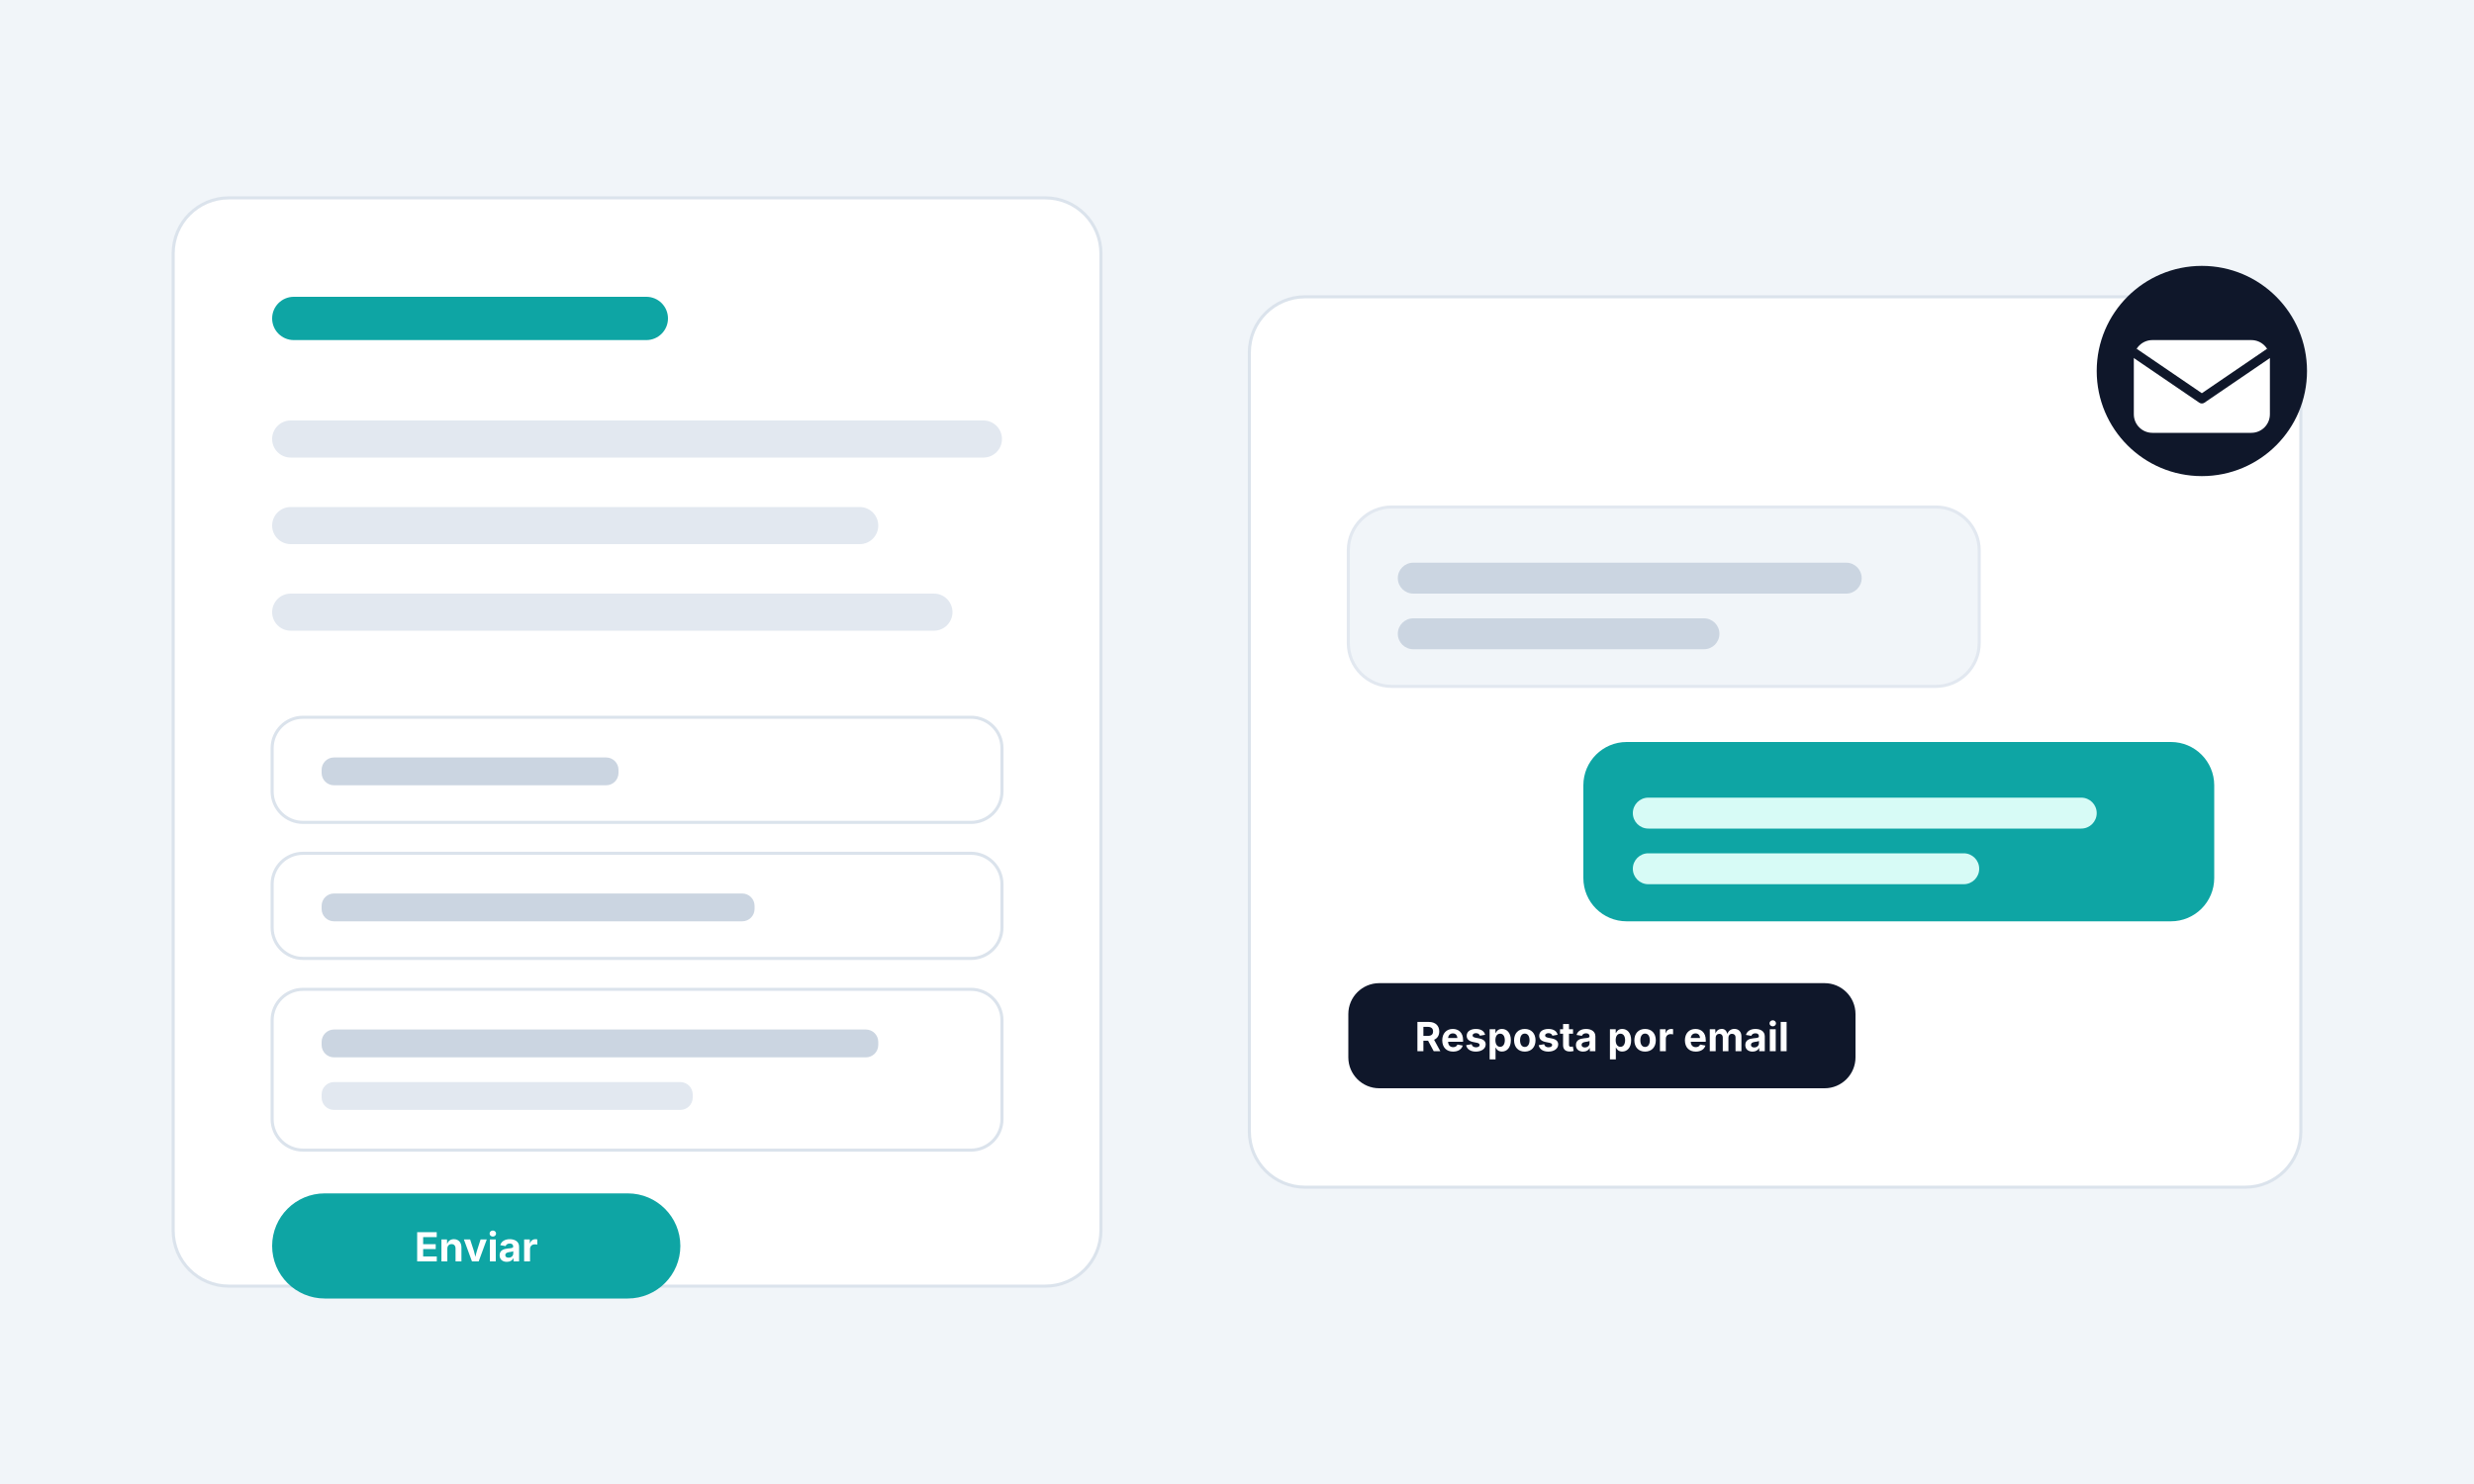
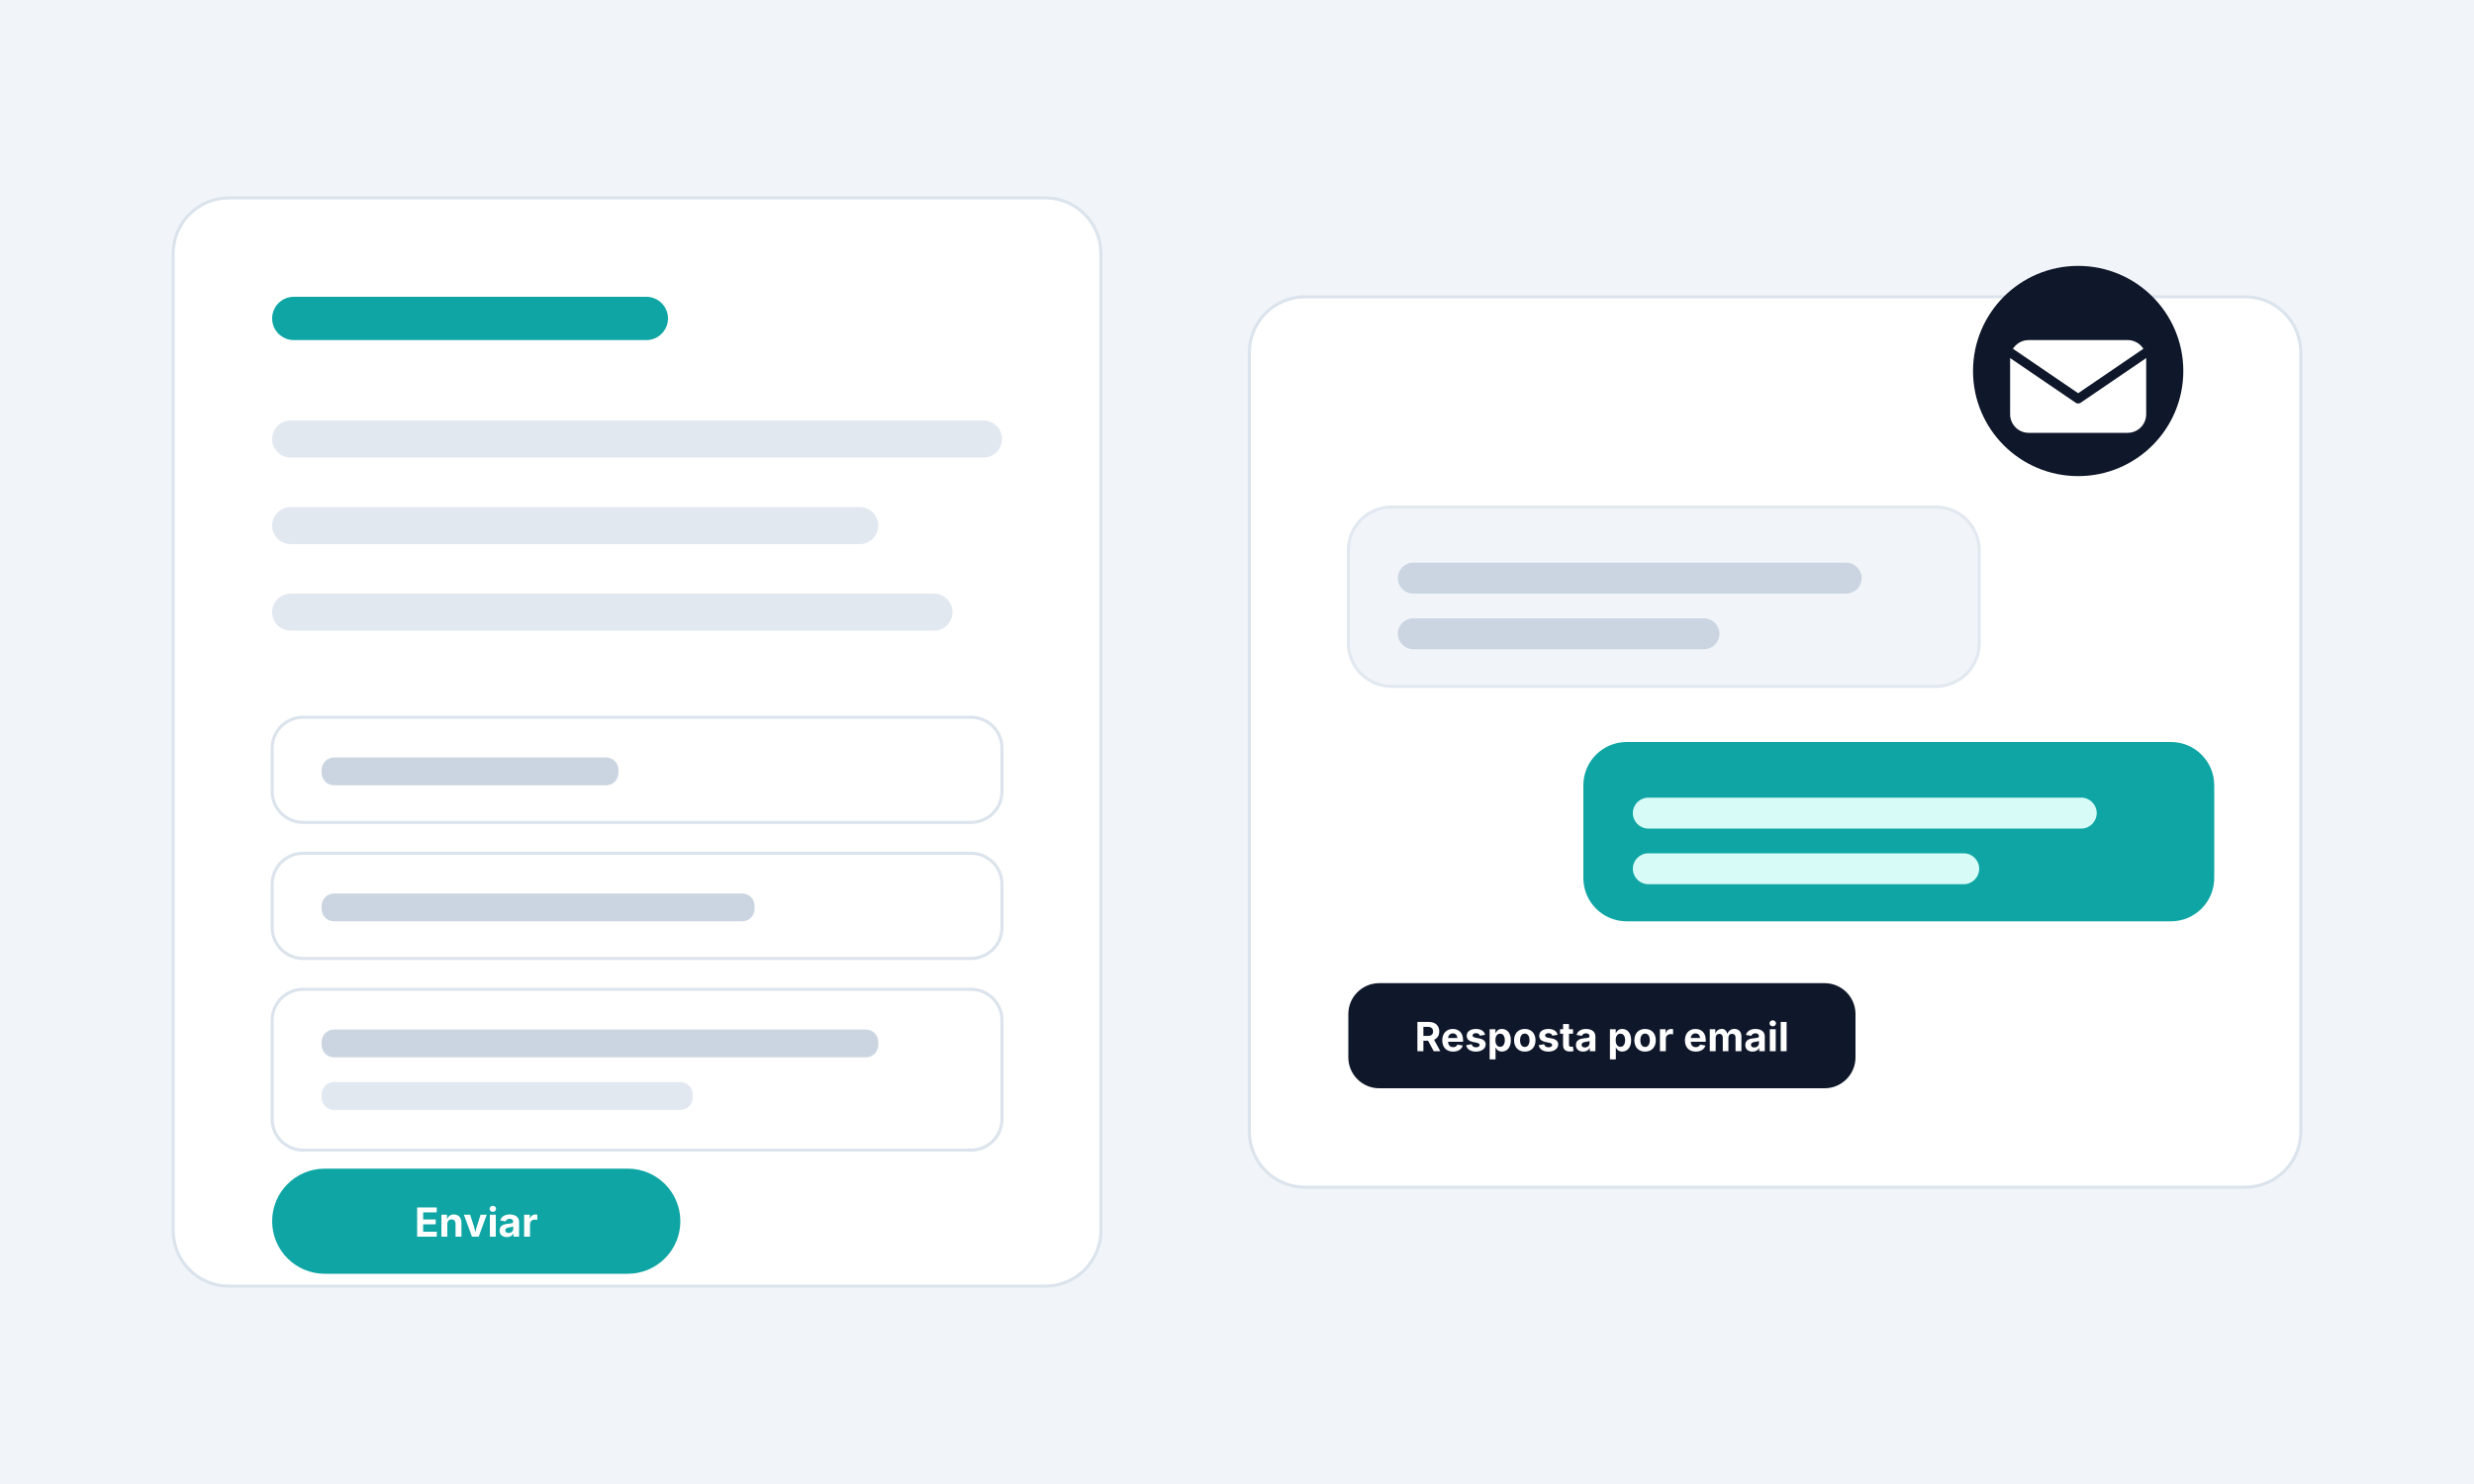
<svg xmlns="http://www.w3.org/2000/svg" viewBox="0 0 800 480" width="800" height="480" role="img" aria-label="Contactos: pedido de análise, correções e resposta por email">
  <rect width="800" height="480" fill="#f1f5f9" />
  <rect x="56" y="64" width="300" height="352" rx="18" fill="#ffffff" stroke="#dbe3ec" />
  <rect x="88" y="96" width="128" height="14" rx="7" fill="#0ea5a4" />
  <g fill="#e2e8f0">
    <rect x="88" y="136" width="236" height="12" rx="6" />
    <rect x="88" y="164" width="196" height="12" rx="6" />
    <rect x="88" y="192" width="220" height="12" rx="6" />
  </g>
  <g>
    <rect x="88" y="232" width="236" height="34" rx="10" fill="#ffffff" stroke="#dbe3ec" />
    <rect x="104" y="245" width="96" height="9" rx="4" fill="#cbd5e1" />
    <rect x="88" y="276" width="236" height="34" rx="10" fill="#ffffff" stroke="#dbe3ec" />
    <rect x="104" y="289" width="140" height="9" rx="4" fill="#cbd5e1" />
    <rect x="88" y="320" width="236" height="52" rx="10" fill="#ffffff" stroke="#dbe3ec" />
    <rect x="104" y="333" width="180" height="9" rx="4" fill="#cbd5e1" />
    <rect x="104" y="350" width="120" height="9" rx="4" fill="#e2e8f0" />
  </g>
-   <rect x="88" y="386" width="132" height="34" rx="17" fill="#0ea5a4" />
-   <text x="154" y="408" font-family="Inter, Segoe UI, Helvetica, Arial, sans-serif" font-size="13" font-weight="700" fill="#ffffff" text-anchor="middle">Enviar</text>
+   <rect x="88" y="378" width="132" height="34" rx="17" fill="#0ea5a4" />
+   <text x="154" y="400" font-family="Inter, Segoe UI, Helvetica, Arial, sans-serif" font-size="13" font-weight="700" fill="#ffffff" text-anchor="middle">Enviar</text>
  <rect x="404" y="96" width="340" height="288" rx="18" fill="#ffffff" stroke="#dbe3ec" />
  <rect x="436" y="164" width="204" height="58" rx="14" fill="#f1f5f9" stroke="#e2e8f0" />
  <g fill="#cbd5e1">
    <rect x="452" y="182" width="150" height="10" rx="5" />
    <rect x="452" y="200" width="104" height="10" rx="5" />
  </g>
  <rect x="512" y="240" width="204" height="58" rx="14" fill="#0ea5a4" />
  <g fill="#d7fbf6">
    <rect x="528" y="258" width="150" height="10" rx="5" />
    <rect x="528" y="276" width="112" height="10" rx="5" />
  </g>
  <rect x="436" y="318" width="164" height="34" rx="10" fill="#0f172a" />
  <text x="518" y="340" font-family="Inter, Segoe UI, Helvetica, Arial, sans-serif" font-size="13" font-weight="700" fill="#ffffff" text-anchor="middle">Resposta por email</text>
-   <circle cx="712" cy="120" r="34" fill="#0f172a" />
-   <rect x="690" y="110" width="44" height="30" rx="6" fill="#ffffff" />
-   <path d="M690 114 l22 15 22 -15" fill="none" stroke="#0f172a" stroke-width="3" stroke-linejoin="round" />
+   <circle cx="672" cy="120" r="34" fill="#0f172a" />
+   <rect x="650" y="110" width="44" height="30" rx="6" fill="#ffffff" />
+   <path d="M650 114 l22 15 22 -15" fill="none" stroke="#0f172a" stroke-width="3" stroke-linejoin="round" />
</svg>
